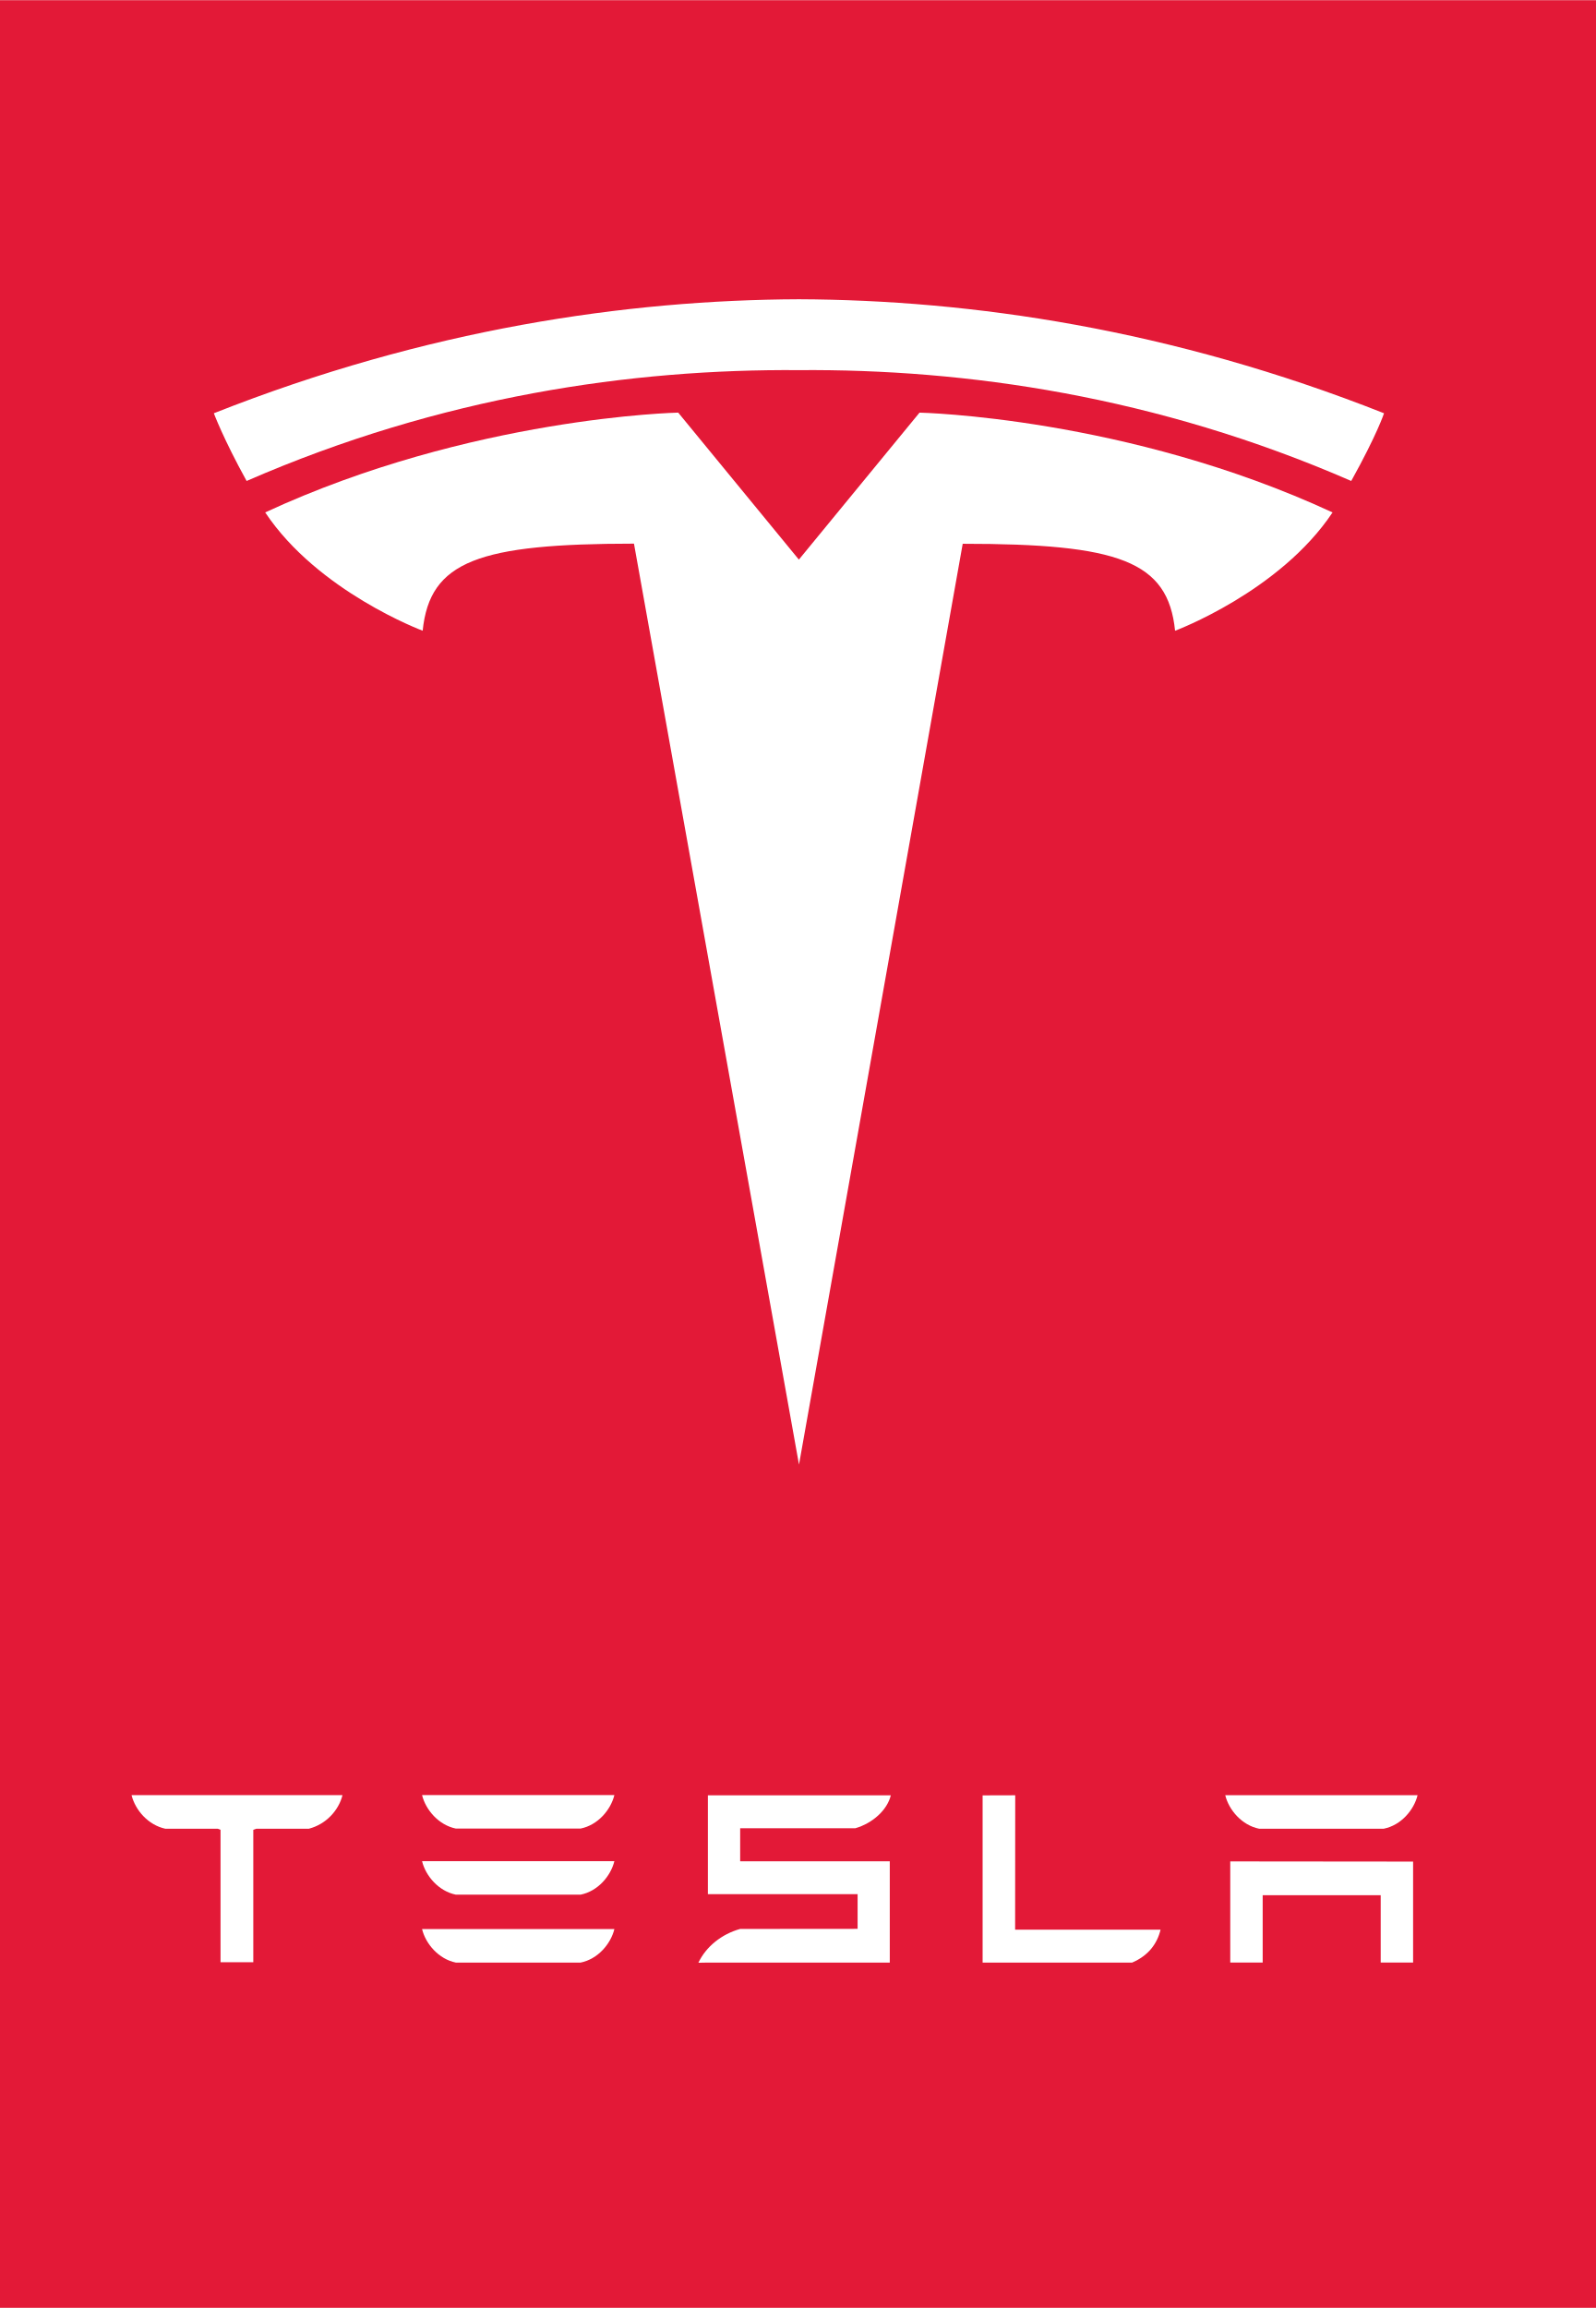
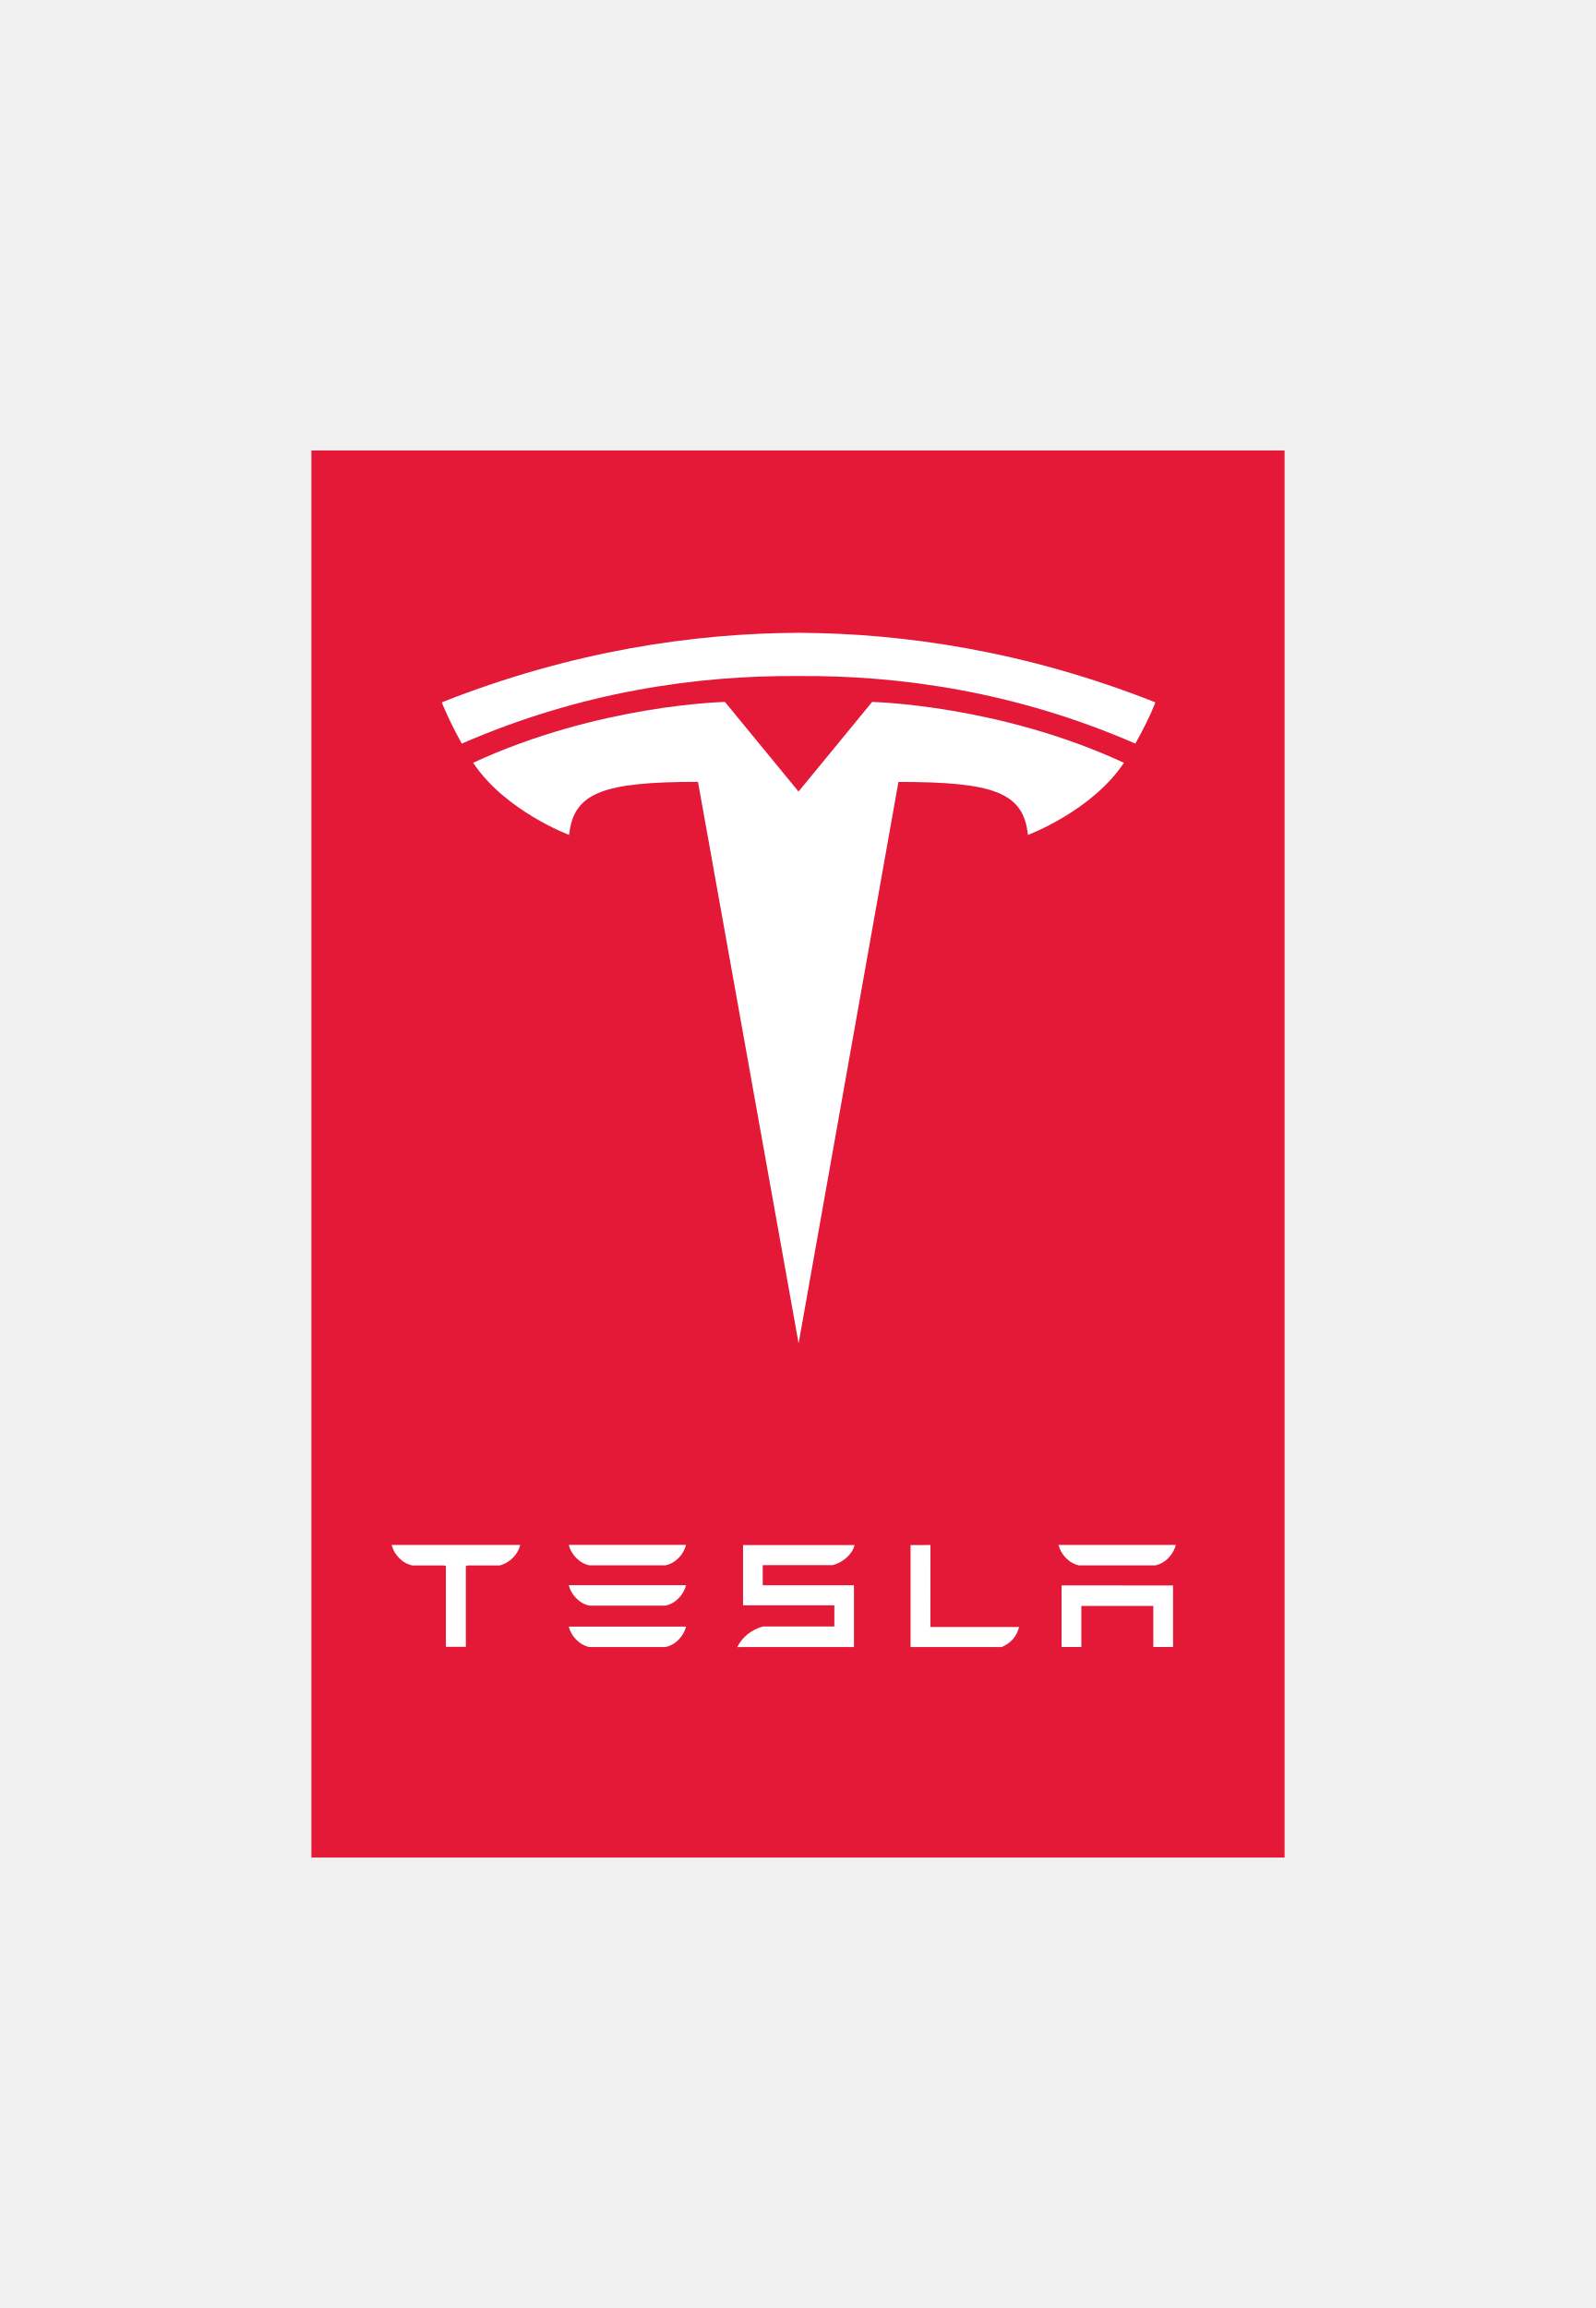
- <svg xmlns="http://www.w3.org/2000/svg" width="1729" height="2500" viewBox="0 0 345.859 500">
+ <svg xmlns="http://www.w3.org/2000/svg" width="1729" height="2500" viewBox="-110.675 -160.0 567.209 820.0">
  <path fill="#e31937" d="M0 0h345.859v500H0z" />
  <g fill="#fff">
    <path d="M266.601 403.28v21.912h7.027v-14.589h25.575v14.589h7.022v-21.874l-39.624-.038M272.845 396.192h27.02c3.753-.746 6.544-4.059 7.331-7.263h-41.681c.779 3.206 3.611 6.517 7.33 7.263" />
  </g>
  <path d="M245.319 425.206c3.543-1.502 5.449-4.1 6.18-7.141h-31.518l.021-29.117-7.065.02v36.238h32.382M160.398 396.094h24.954c3.762-1.093 6.921-3.959 7.691-7.136h-39.641v21.415h32.444v7.515l-25.449.021c-3.988 1.112-7.37 3.79-9.057 7.327l2.062-.038h39.415v-21.944h-32.42v-7.16" fill="#fff" />
  <g fill="#fff">
    <path d="M98.795 396.163h27.011c3.758-.749 6.551-4.059 7.334-7.266H91.461c.778 3.207 3.612 6.517 7.334 7.266M98.795 410.485h27.011c3.758-.741 6.551-4.054 7.334-7.263H91.461c.778 3.211 3.612 6.522 7.334 7.263M98.795 425.202h27.011c3.758-.747 6.551-4.059 7.334-7.264H91.461c.778 3.208 3.612 6.517 7.334 7.264" />
  </g>
  <path d="M28.524 388.986c.812 3.167 3.555 6.403 7.316 7.215h11.37l.58.229v28.691h7.1V396.43l.646-.229h11.38c3.804-.98 6.486-4.048 7.284-7.215v-.07H28.524v.07" fill="#fff" />
  <g fill="#fff">
    <path d="M173.146 317.299l35.477-199.519c33.814 0 44.48 3.708 46.021 18.843 0 0 22.685-8.458 34.125-25.636-44.646-20.688-89.505-21.621-89.505-21.621l-26.176 31.882.059-.004-26.177-31.883s-44.86.934-89.5 21.622c11.431 17.178 34.124 25.636 34.124 25.636 1.549-15.136 12.202-18.844 45.79-18.868l35.762 199.548" />
    <path d="M173.132 80.157c36.09-.276 77.398 5.583 119.687 24.014 5.652-10.173 7.105-14.669 7.105-14.669-46.228-18.289-89.519-24.548-126.797-24.705-37.277.157-80.566 6.417-126.787 24.705 0 0 2.062 5.538 7.1 14.669 42.28-18.431 83.597-24.29 119.688-24.014h.004" />
  </g>
</svg>
